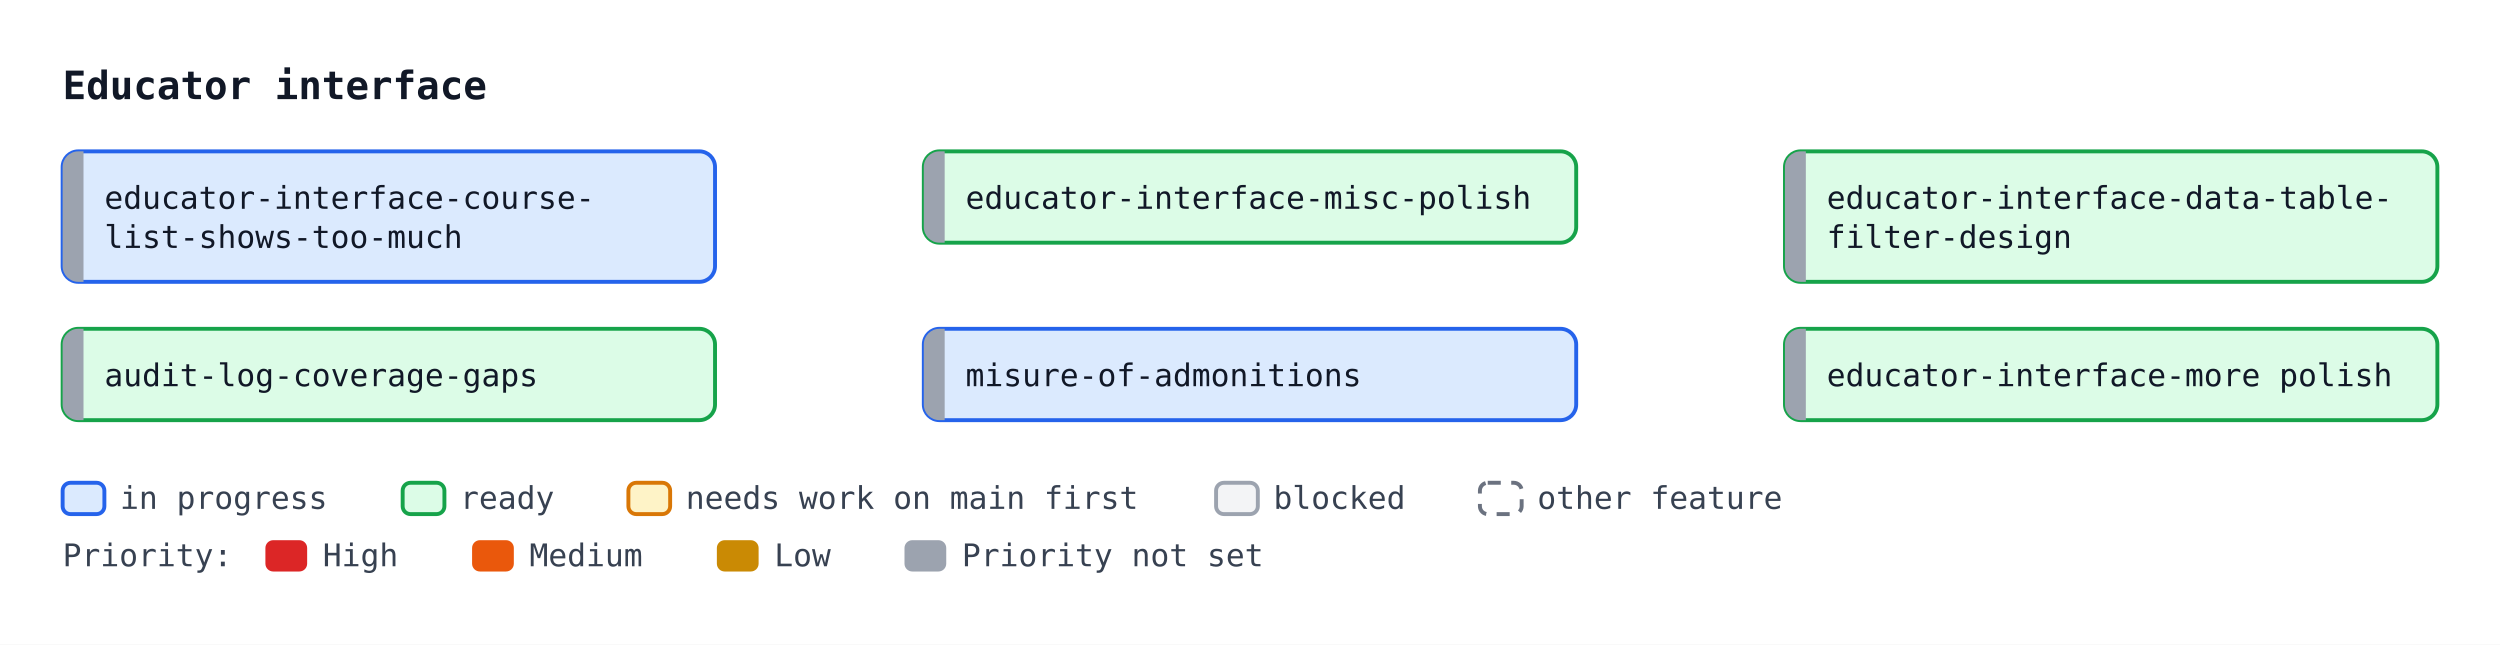
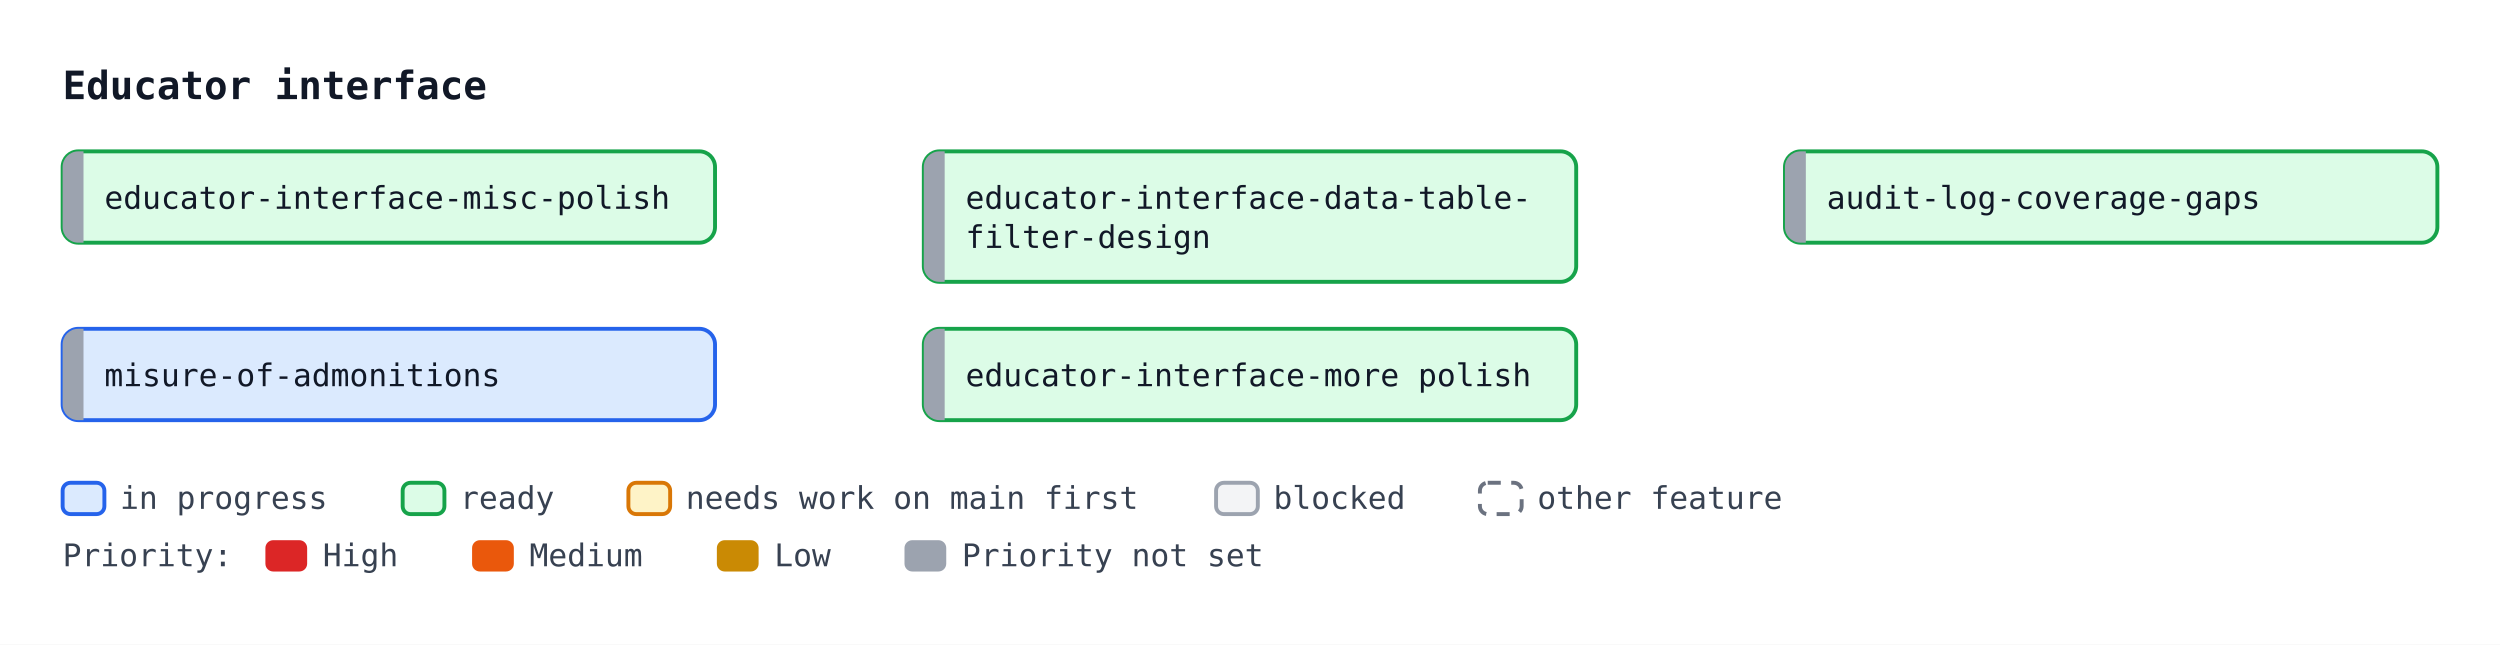
<svg xmlns="http://www.w3.org/2000/svg" width="958" height="247" viewBox="0 0 958 247" font-family="ui-monospace, SFMono-Regular, Menlo, Consolas, monospace" font-size="12">
  <defs>
    <marker id="arrow" viewBox="0 0 10 10" refX="10" refY="5" markerWidth="7" markerHeight="7" orient="auto-start-reverse">
      <path d="M0,0 L10,5 L0,10 z" fill="#4b5563" />
    </marker>
  </defs>
  <rect width="958" height="247" fill="#ffffff" />
  <text x="24" y="38" font-size="15" font-weight="bold" fill="#111827">Educator interface</text>
-   <rect x="24.0" y="58.0" width="250" height="50" rx="6" fill="#dbeafe" stroke="#2563eb" stroke-width="1.5" />
-   <path d="M32.0,58.0 H30.0 A6,6 0 0 0 24.0,64.0 V102.0 A6,6 0 0 0 30.0,108.0 H32.0 Z" fill="#9ca3af" />
-   <text x="40.0" y="80.0" fill="#111827">educator-interface-course-</text>
-   <text x="40.0" y="95.0" fill="#111827">list-shows-too-much</text>
-   <rect x="354.0" y="58.0" width="250" height="35" rx="6" fill="#dcfce7" stroke="#16a34a" stroke-width="1.5" />
-   <path d="M362.0,58.0 H360.0 A6,6 0 0 0 354.0,64.0 V87.0 A6,6 0 0 0 360.0,93.0 H362.0 Z" fill="#9ca3af" />
-   <text x="370.0" y="80.0" fill="#111827">educator-interface-misc-polish</text>
-   <rect x="684.0" y="58.0" width="250" height="50" rx="6" fill="#dcfce7" stroke="#16a34a" stroke-width="1.5" />
-   <path d="M692.0,58.0 H690.0 A6,6 0 0 0 684.0,64.0 V102.0 A6,6 0 0 0 690.0,108.0 H692.0 Z" fill="#9ca3af" />
-   <text x="700.0" y="80.0" fill="#111827">educator-interface-data-table-</text>
-   <text x="700.0" y="95.0" fill="#111827">filter-design</text>
-   <rect x="24.0" y="126.0" width="250" height="35" rx="6" fill="#dcfce7" stroke="#16a34a" stroke-width="1.5" />
+   <rect x="24.0" y="58.0" width="250" height="35" rx="6" fill="#dcfce7" stroke="#16a34a" stroke-width="1.5" />
+   <path d="M32.0,58.0 H30.0 A6,6 0 0 0 24.0,64.0 V87.0 A6,6 0 0 0 30.0,93.0 H32.0 Z" fill="#9ca3af" />
+   <text x="40.0" y="80.0" fill="#111827">educator-interface-misc-polish</text>
+   <rect x="354.0" y="58.0" width="250" height="50" rx="6" fill="#dcfce7" stroke="#16a34a" stroke-width="1.5" />
+   <path d="M362.0,58.0 H360.0 A6,6 0 0 0 354.0,64.0 V102.0 A6,6 0 0 0 360.0,108.0 H362.0 Z" fill="#9ca3af" />
+   <text x="370.0" y="80.0" fill="#111827">educator-interface-data-table-</text>
+   <text x="370.0" y="95.0" fill="#111827">filter-design</text>
+   <rect x="684.0" y="58.0" width="250" height="35" rx="6" fill="#dcfce7" stroke="#16a34a" stroke-width="1.5" />
+   <path d="M692.0,58.0 H690.0 A6,6 0 0 0 684.0,64.0 V87.0 A6,6 0 0 0 690.0,93.0 H692.0 Z" fill="#9ca3af" />
+   <text x="700.0" y="80.0" fill="#111827">audit-log-coverage-gaps</text>
+   <rect x="24.0" y="126.0" width="250" height="35" rx="6" fill="#dbeafe" stroke="#2563eb" stroke-width="1.5" />
  <path d="M32.0,126.0 H30.0 A6,6 0 0 0 24.0,132.0 V155.0 A6,6 0 0 0 30.0,161.0 H32.0 Z" fill="#9ca3af" />
-   <text x="40.0" y="148.0" fill="#111827">audit-log-coverage-gaps</text>
-   <rect x="354.0" y="126.0" width="250" height="35" rx="6" fill="#dbeafe" stroke="#2563eb" stroke-width="1.5" />
+   <text x="40.0" y="148.0" fill="#111827">misure-of-admonitions</text>
+   <rect x="354.0" y="126.0" width="250" height="35" rx="6" fill="#dcfce7" stroke="#16a34a" stroke-width="1.5" />
  <path d="M362.0,126.0 H360.0 A6,6 0 0 0 354.0,132.0 V155.0 A6,6 0 0 0 360.0,161.0 H362.0 Z" fill="#9ca3af" />
-   <text x="370.0" y="148.0" fill="#111827">misure-of-admonitions</text>
-   <rect x="684.0" y="126.0" width="250" height="35" rx="6" fill="#dcfce7" stroke="#16a34a" stroke-width="1.5" />
-   <path d="M692.0,126.0 H690.0 A6,6 0 0 0 684.0,132.0 V155.0 A6,6 0 0 0 690.0,161.0 H692.0 Z" fill="#9ca3af" />
-   <text x="700.0" y="148.0" fill="#111827">educator-interface-more polish</text>
+   <text x="370.0" y="148.0" fill="#111827">educator-interface-more polish</text>
  <rect x="24.0" y="185" width="16" height="12" rx="3" fill="#dbeafe" stroke="#2563eb" stroke-width="1.5" />
  <text x="46.0" y="195" fill="#374151">in progress</text>
  <rect x="154.3" y="185" width="16" height="12" rx="3" fill="#dcfce7" stroke="#16a34a" stroke-width="1.5" />
  <text x="176.3" y="195" fill="#374151">ready</text>
  <rect x="240.8" y="185" width="16" height="12" rx="3" fill="#fef3c7" stroke="#d97706" stroke-width="1.5" />
  <text x="262.8" y="195" fill="#374151">needs work on main first</text>
  <rect x="466.0" y="185" width="16" height="12" rx="3" fill="#f3f4f6" stroke="#9ca3af" stroke-width="1.5" />
  <text x="488.0" y="195" fill="#374151">blocked</text>
  <rect x="567.1" y="185" width="16" height="12" rx="3" fill="#ffffff" stroke="#6b7280" stroke-width="1.5" stroke-dasharray="5 4" />
  <text x="589.1" y="195" fill="#374151">other feature</text>
  <text x="24" y="217" fill="#374151">Priority:</text>
  <rect x="101.7" y="207" width="16" height="12" rx="3" fill="#dc2626" />
  <text x="123.7" y="217" fill="#374151">High</text>
  <rect x="180.9" y="207" width="16" height="12" rx="3" fill="#ea580c" />
  <text x="202.9" y="217" fill="#374151">Medium</text>
  <rect x="274.7" y="207" width="16" height="12" rx="3" fill="#ca8a04" />
  <text x="296.7" y="217" fill="#374151">Low</text>
  <rect x="346.6" y="207" width="16" height="12" rx="3" fill="#9ca3af" />
  <text x="368.6" y="217" fill="#374151">Priority not set</text>
</svg>
